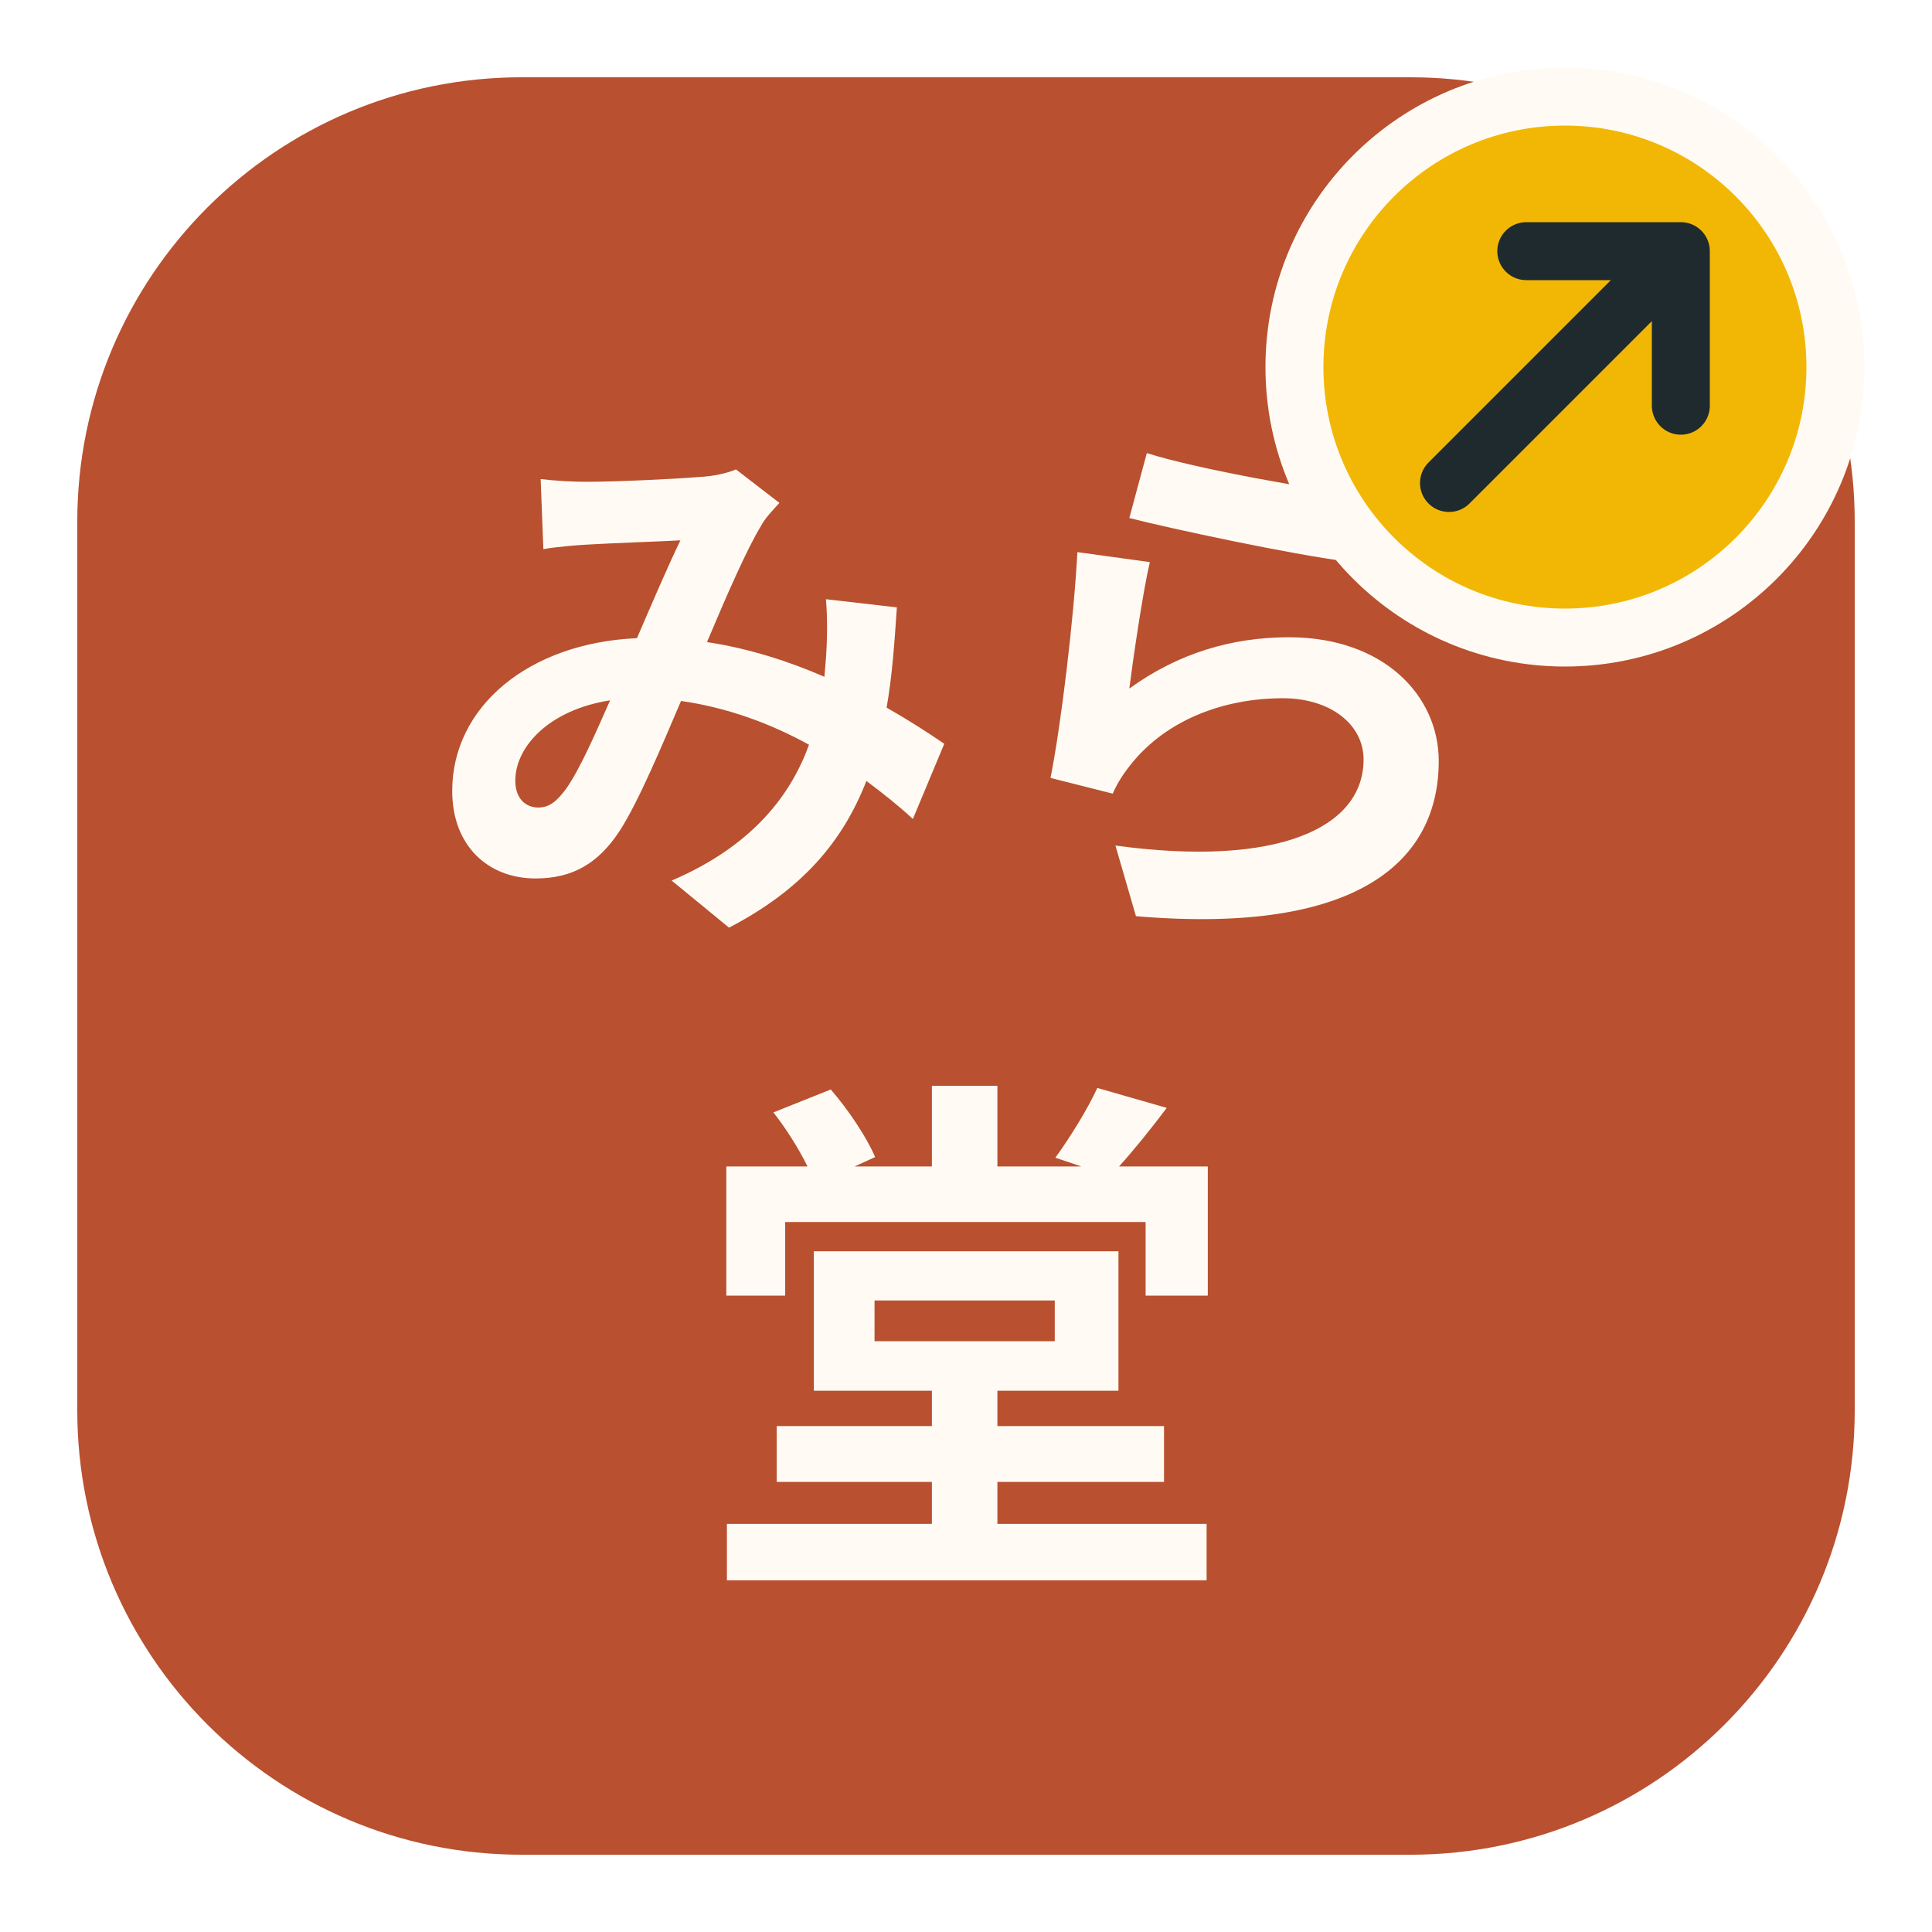
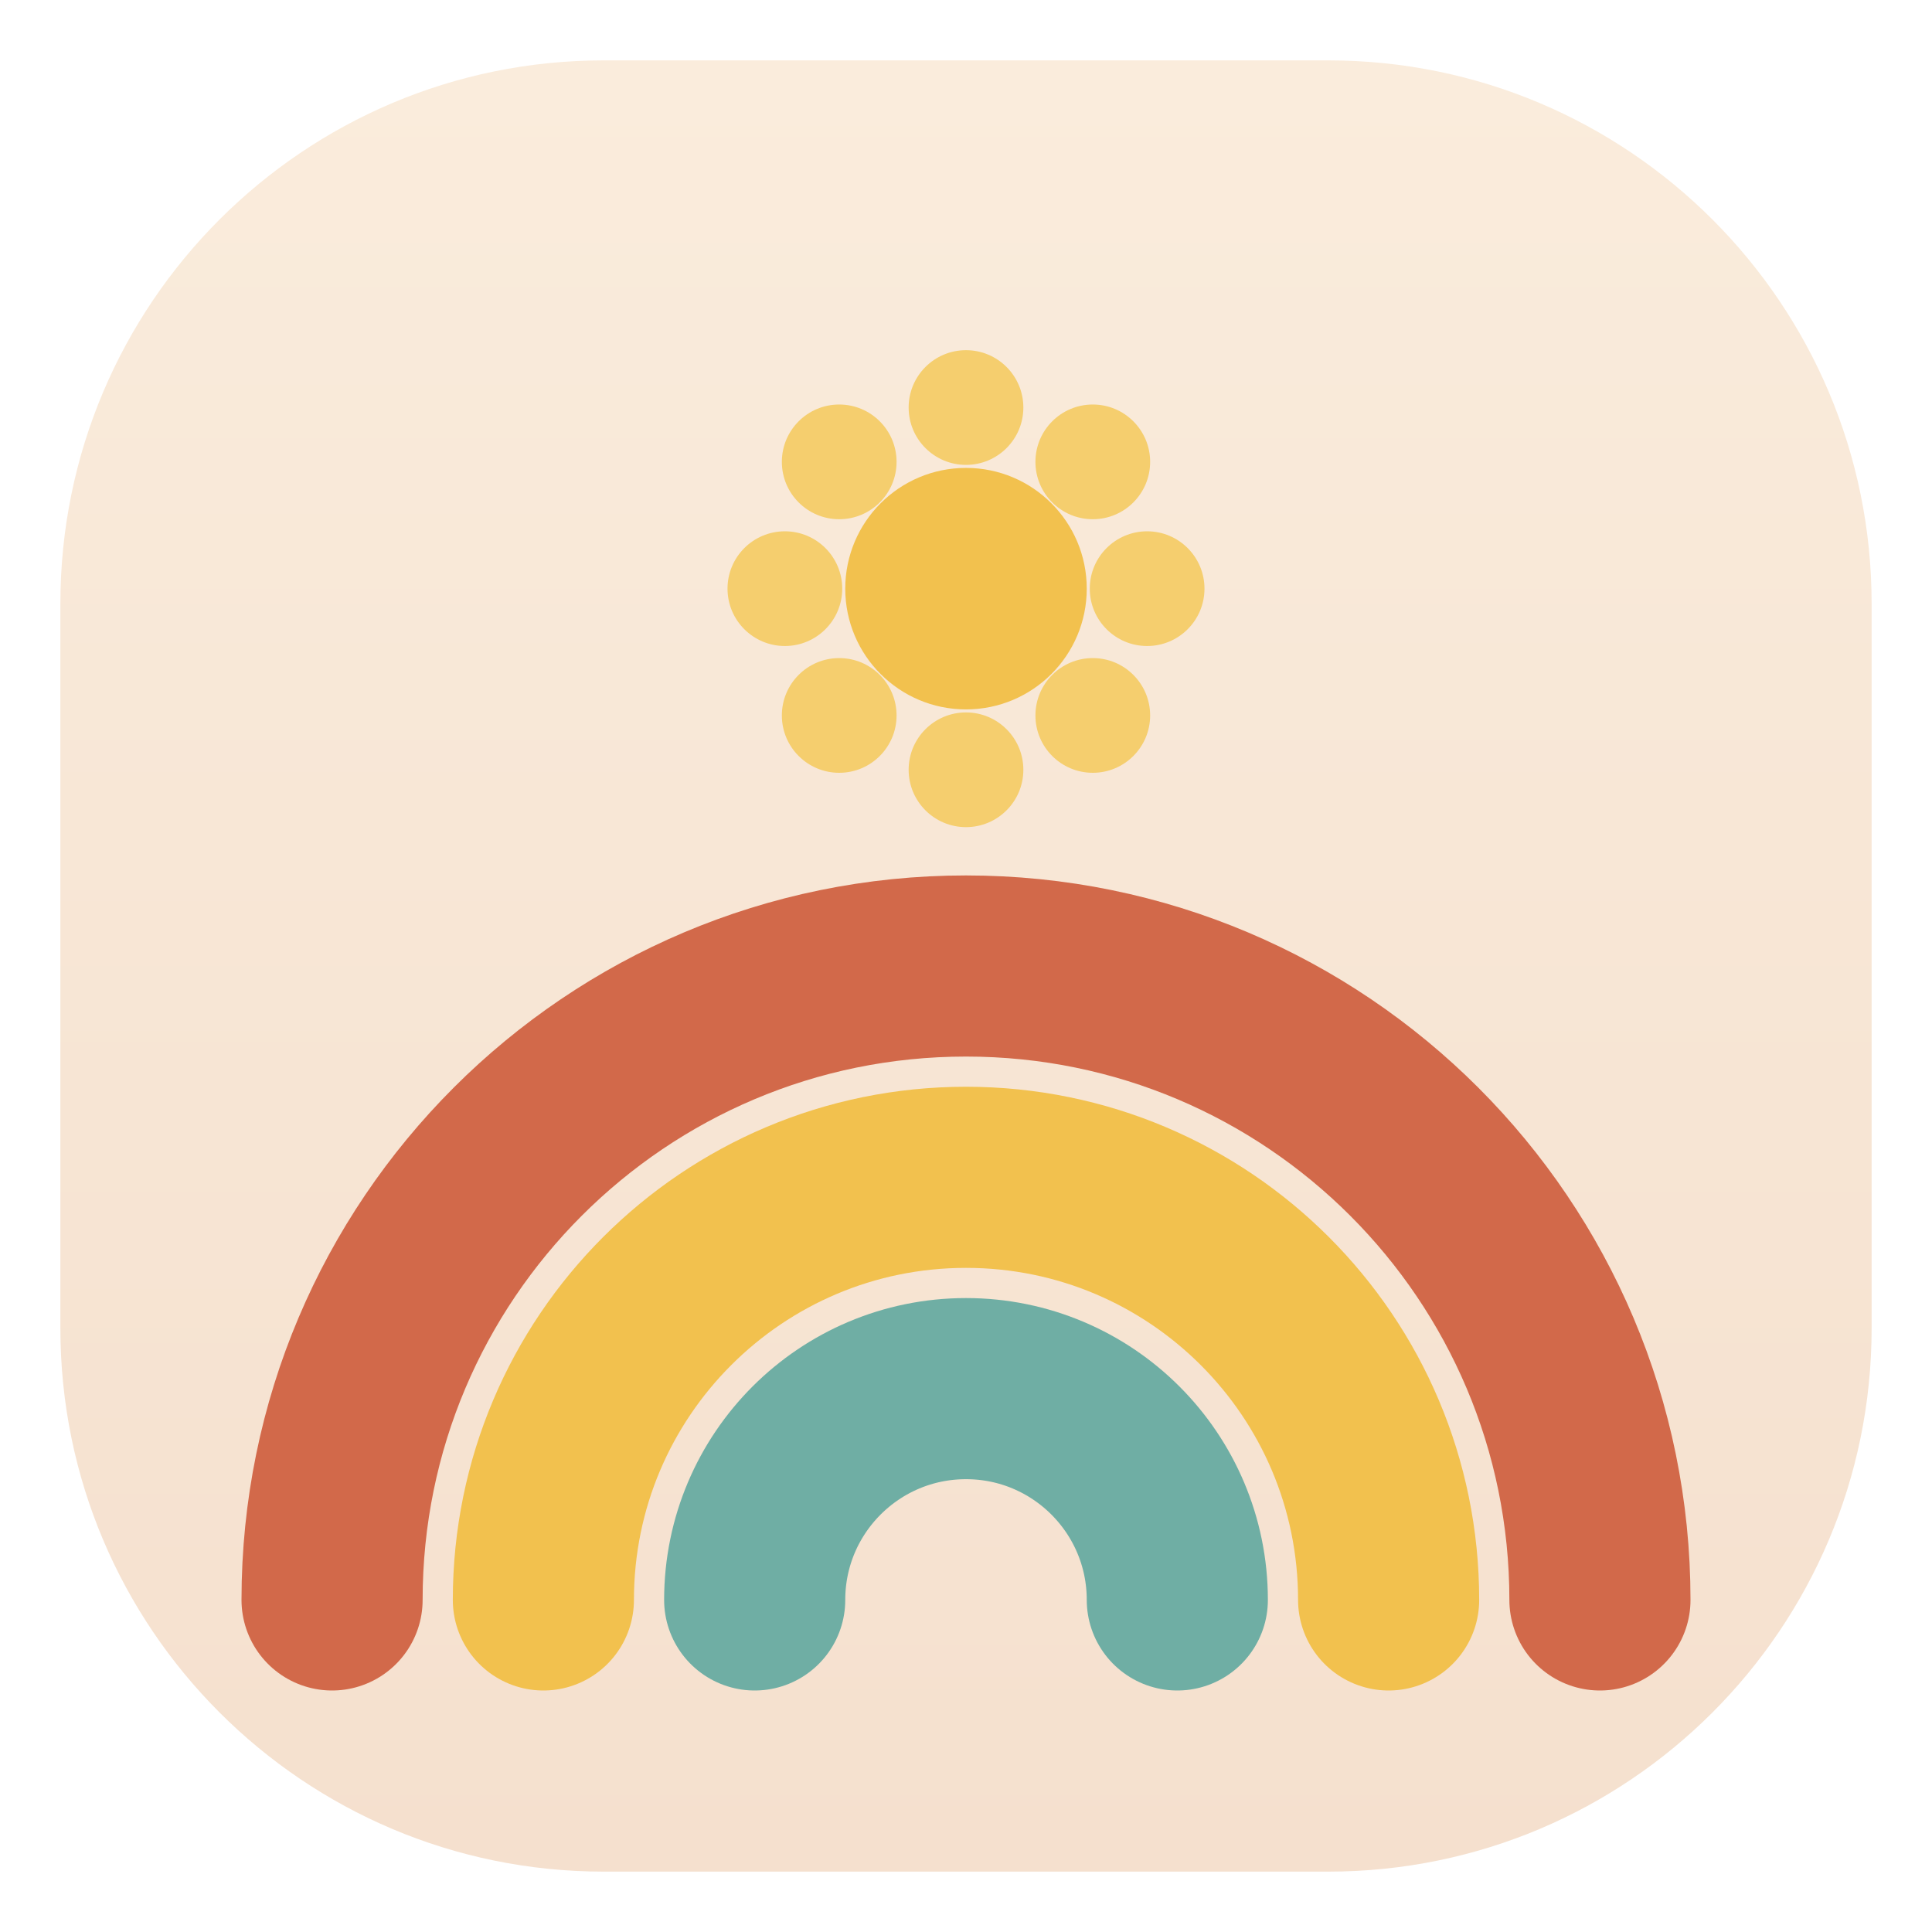
- <svg xmlns="http://www.w3.org/2000/svg" width="100" height="100" viewBox="0 0 100 100" role="img" aria-label="みら堂">
-   <rect x="4" y="4" width="92" height="92" rx="23" fill="#B9502F" />
-   <text x="50" y="46" font-family="'Hiragino Maru Gothic ProN','HGMaruGothicMPRO','Noto Sans JP',sans-serif" font-size="28" fill="#FFFBF4" text-anchor="middle" font-weight="800">みら</text>
-   <text x="50" y="80" font-family="'Hiragino Maru Gothic ProN','HGMaruGothicMPRO','Noto Sans JP',sans-serif" font-size="28" fill="#FFFBF4" text-anchor="middle" font-weight="800">堂</text>
-   <circle cx="81" cy="19" r="14" fill="#F2B705" stroke="#FFFBF4" stroke-width="3" />
-   <path d="M75 25 L87 13 M87 13 h-8 M87 13 v8" stroke="#1F2A2E" stroke-width="3" stroke-linecap="round" fill="none" />
+ <svg xmlns="http://www.w3.org/2000/svg" viewBox="0 0 64 64" role="img" aria-label="みらいひらけ堂">
+   <defs>
+     <linearGradient id="tile" x1="0" y1="0" x2="0" y2="1">
+       <stop offset="0" stop-color="#FAECDC" />
+       <stop offset="1" stop-color="#F5E0CE" />
+     </linearGradient>
+   </defs>
+   <rect x="2" y="2" width="60" height="60" rx="18" fill="url(#tile)" />
+   <g fill="#F5CE6E">
+     <circle cx="38" cy="19.5" r="1.9" />
+     <circle cx="36.2" cy="23.7" r="1.9" />
+     <circle cx="32" cy="25.5" r="1.9" />
+     <circle cx="27.8" cy="23.7" r="1.9" />
+     <circle cx="26" cy="19.5" r="1.9" />
+     <circle cx="27.8" cy="15.3" r="1.9" />
+     <circle cx="32" cy="13.5" r="1.9" />
+     <circle cx="36.2" cy="15.3" r="1.9" />
+   </g>
+   <circle cx="32" cy="19.5" r="4" fill="#F2C14E" />
+   <path d="M11 53 A21 21 0 0 1 53 53" stroke="#D2694A" stroke-width="6" fill="none" stroke-linecap="round" />
+   <path d="M18 53 A14 14 0 0 1 46 53" stroke="#F2C14E" stroke-width="6" fill="none" stroke-linecap="round" />
+   <path d="M25 53 A7 7 0 0 1 39 53" stroke="#6FAEA4" stroke-width="6" fill="none" stroke-linecap="round" />
</svg>
